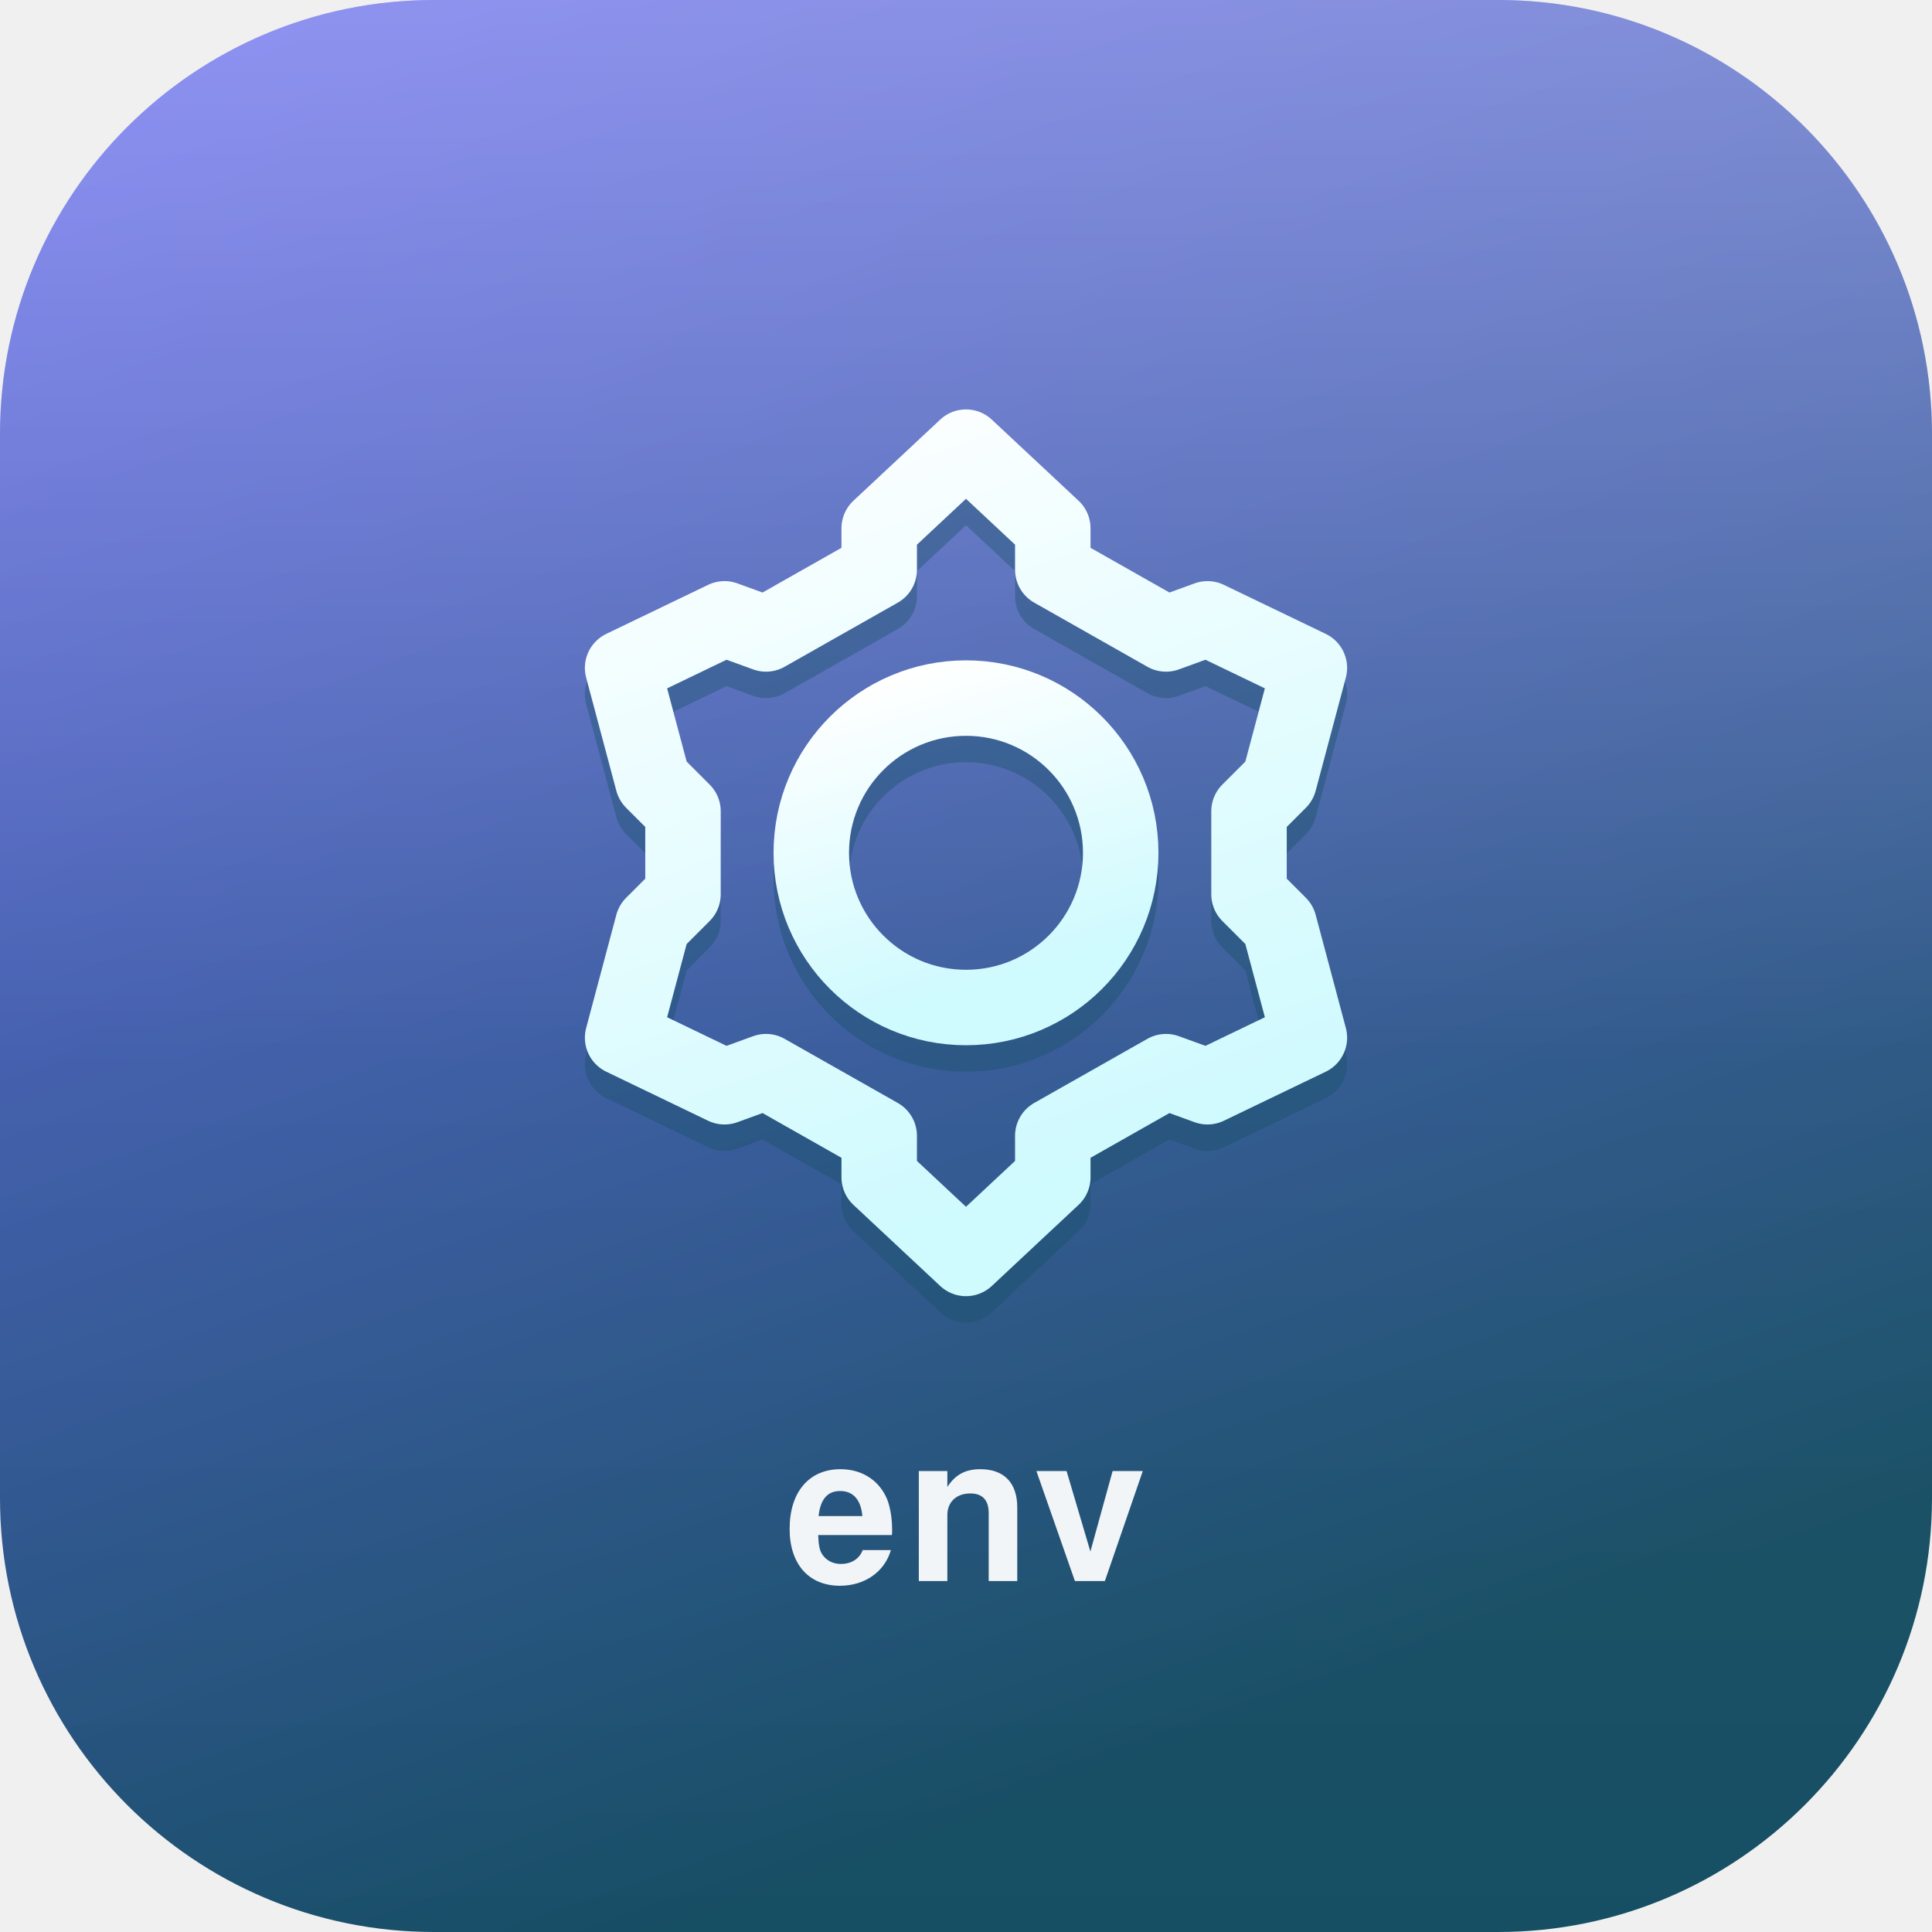
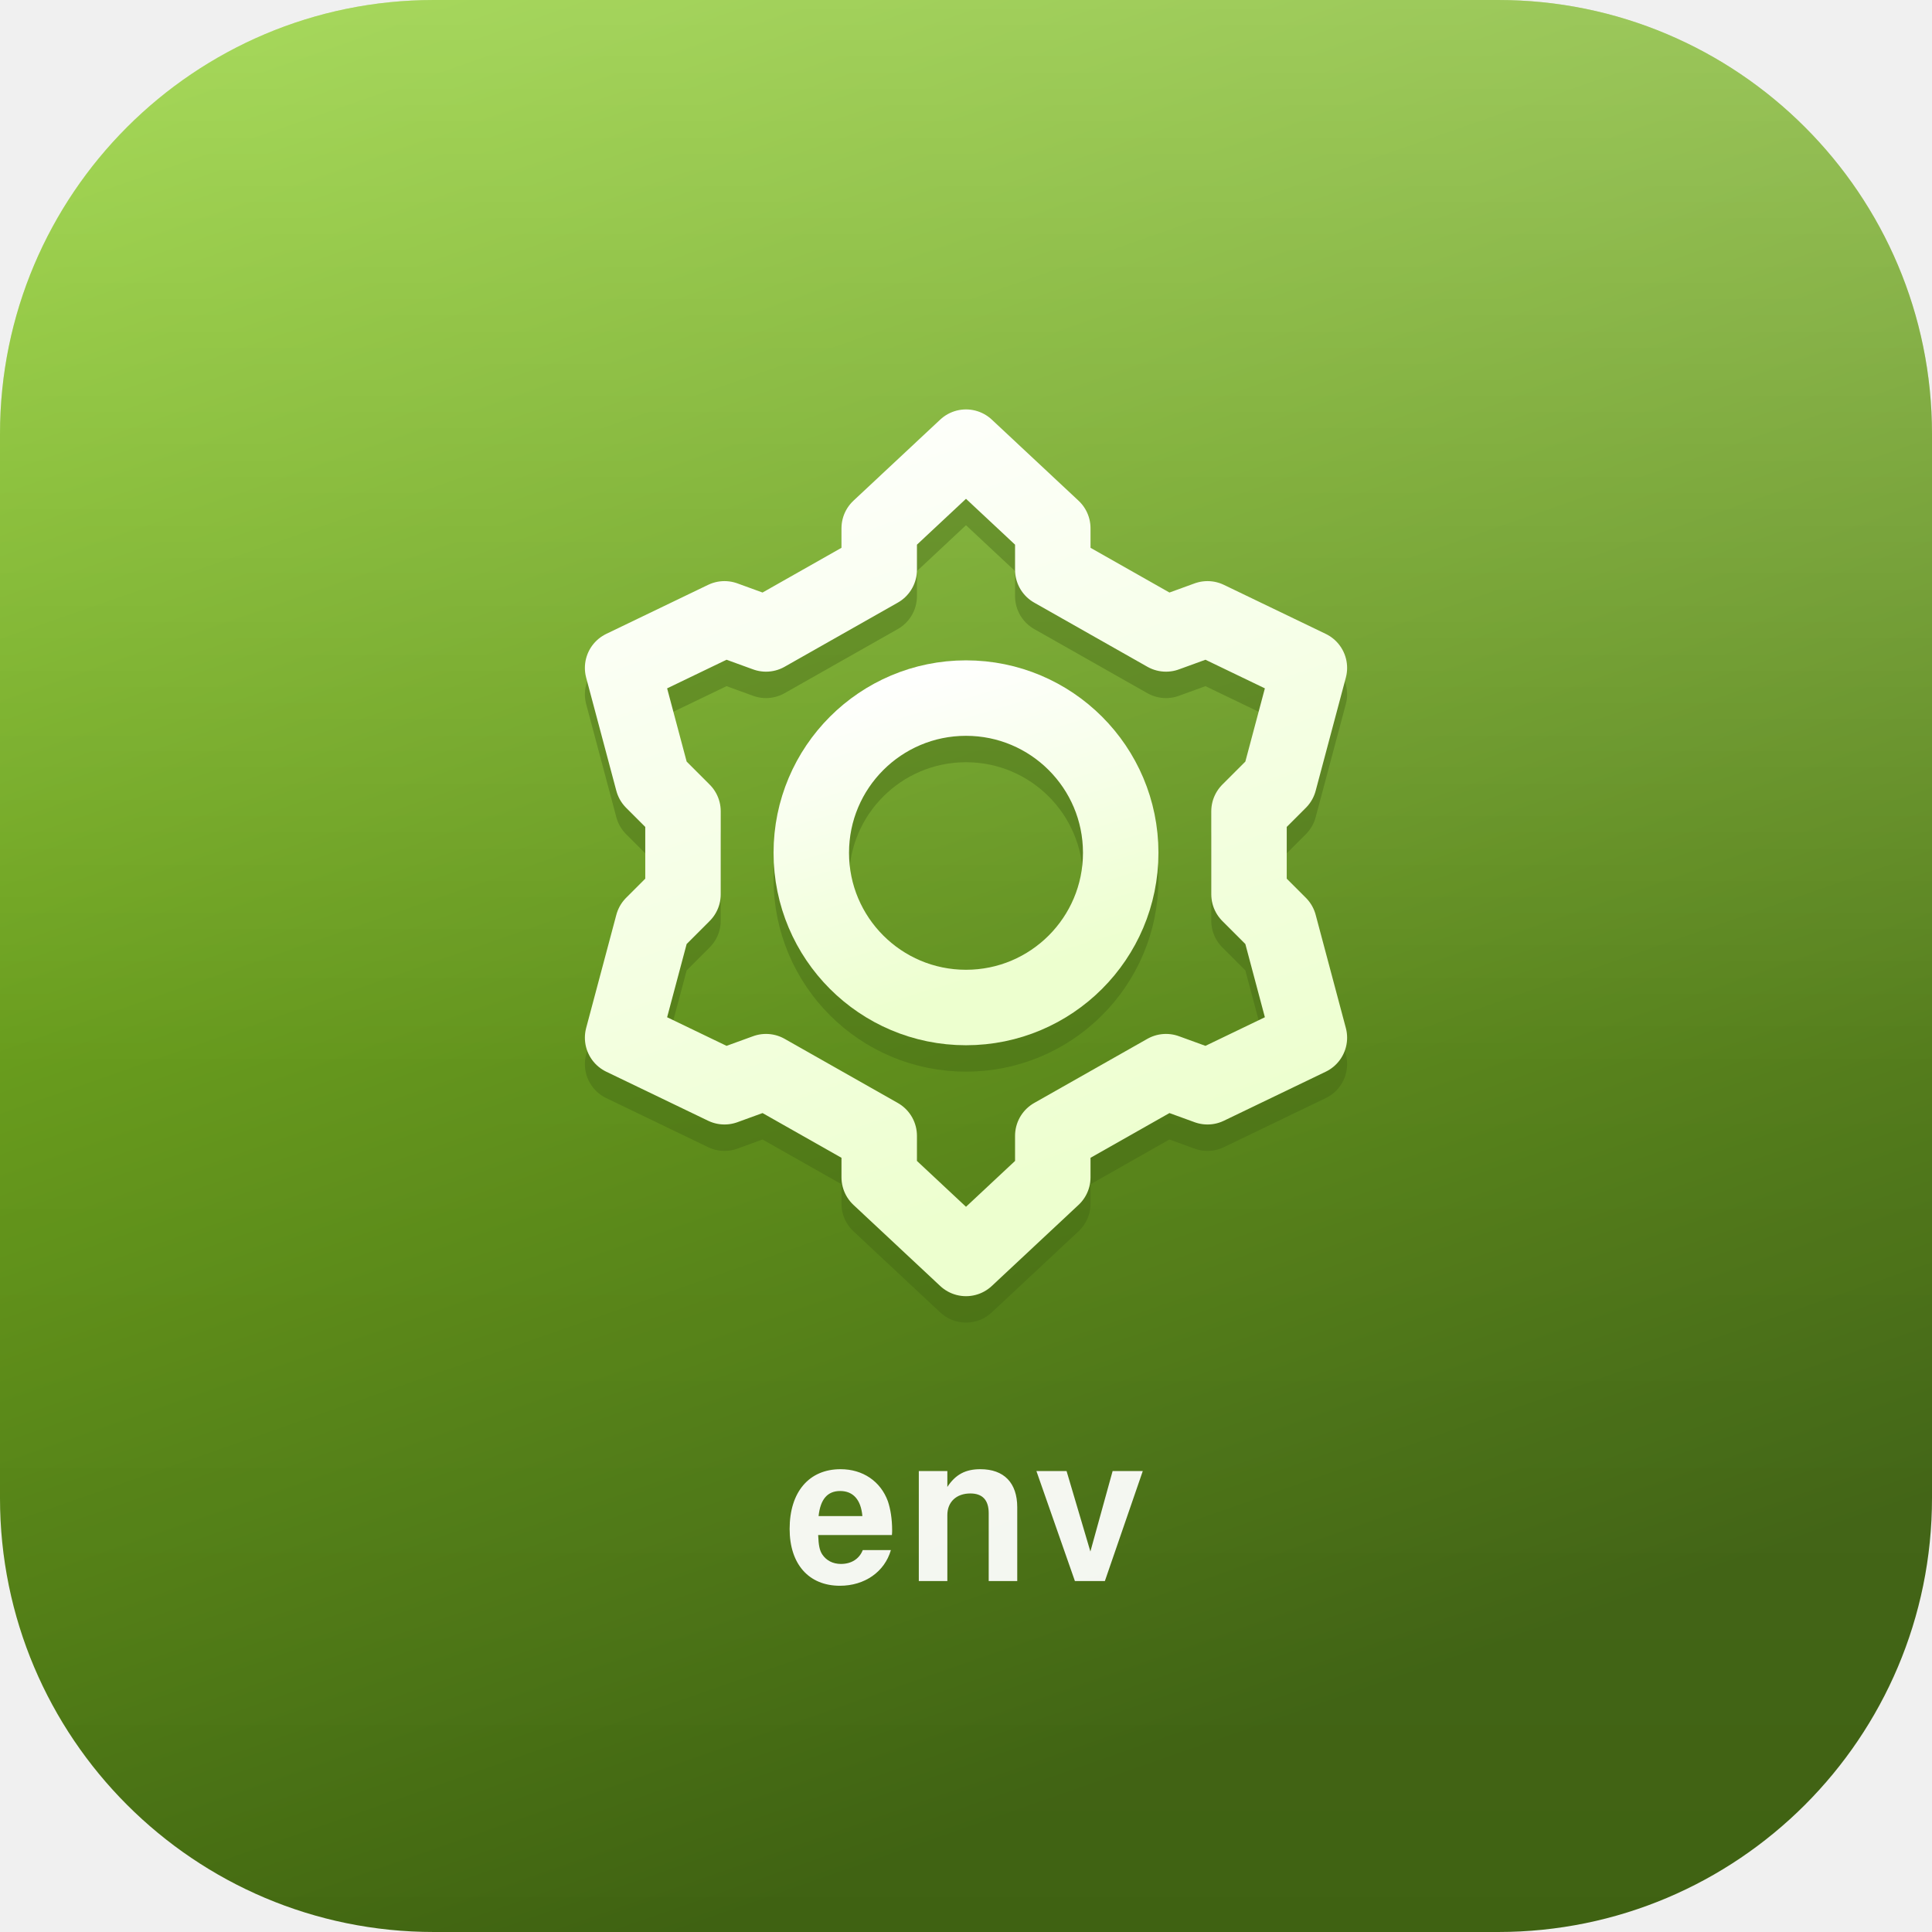
<svg xmlns="http://www.w3.org/2000/svg" width="1024" height="1024" viewBox="0 0 1024 1024">
  <defs>
    <linearGradient id="bg" x1="0" y1="0" x2="0.35" y2="1">
-       <stop offset="0" stop-color="#6366F1" />
-       <stop offset="1" stop-color="#164E63" />
+       <stop offset="0" stop-color="#84CC16" />
+       <stop offset="1" stop-color="#3F6212" />
    </linearGradient>
    <linearGradient id="sheen" x1="0" y1="0" x2="0" y2="1">
      <stop offset="0" stop-color="#FFFFFF" stop-opacity="0.30" />
      <stop offset="0.55" stop-color="#FFFFFF" stop-opacity="0.04" />
      <stop offset="1" stop-color="#FFFFFF" stop-opacity="0" />
    </linearGradient>
    <linearGradient id="ink" x1="0" y1="0" x2="0.3" y2="1">
      <stop offset="0" stop-color="#FFFFFF" />
-       <stop offset="1" stop-color="#CFFAFE" />
+       <stop offset="1" stop-color="#EDFFCF" />
    </linearGradient>
  </defs>
  <rect width="1024" height="1024" rx="230" fill="url(#bg)" />
  <rect width="1024" height="1024" rx="230" fill="url(#sheen)" />
  <g transform="translate(512,452)" fill="none" stroke-width="40" stroke-linecap="round" stroke-linejoin="round">
-     <g stroke="#164E63" opacity="0.38" transform="translate(0,14)">
+     <g stroke="#3F6212" opacity="0.38" transform="translate(0,14)">
      <circle cx="0" cy="0" r="82" />
      <path d="M0,-215 L46,-172 L46,-150 L106,-116 L128,-124 L182,-98                L166,-38 L150,-22 L150,22 L166,38 L182,98 L128,124 L106,116                L46,150 L46,172 L0,215 L-46,172 L-46,150 L-106,116 L-128,124                L-182,98 L-166,38 L-150,22 L-150,-22 L-166,-38 L-182,-98                L-128,-124 L-106,-116 L-46,-150 L-46,-172 Z" />
    </g>
    <g stroke="url(#ink)">
      <circle cx="0" cy="0" r="82" />
      <path d="M0,-215 L46,-172 L46,-150 L106,-116 L128,-124 L182,-98                L166,-38 L150,-22 L150,22 L166,38 L182,98 L128,124 L106,116                L46,150 L46,172 L0,215 L-46,172 L-46,150 L-106,116 L-128,124                L-182,98 L-166,38 L-150,22 L-150,-22 L-166,-38 L-182,-98                L-128,-124 L-106,-116 L-46,-150 L-46,-172 Z" />
    </g>
  </g>
  <text x="512" y="838" text-anchor="middle" font-family="Helvetica Neue, Helvetica, Arial, sans-serif" font-size="108" font-weight="600" letter-spacing="4" fill="#FFFFFF" fill-opacity="0.94">env</text>
</svg>
